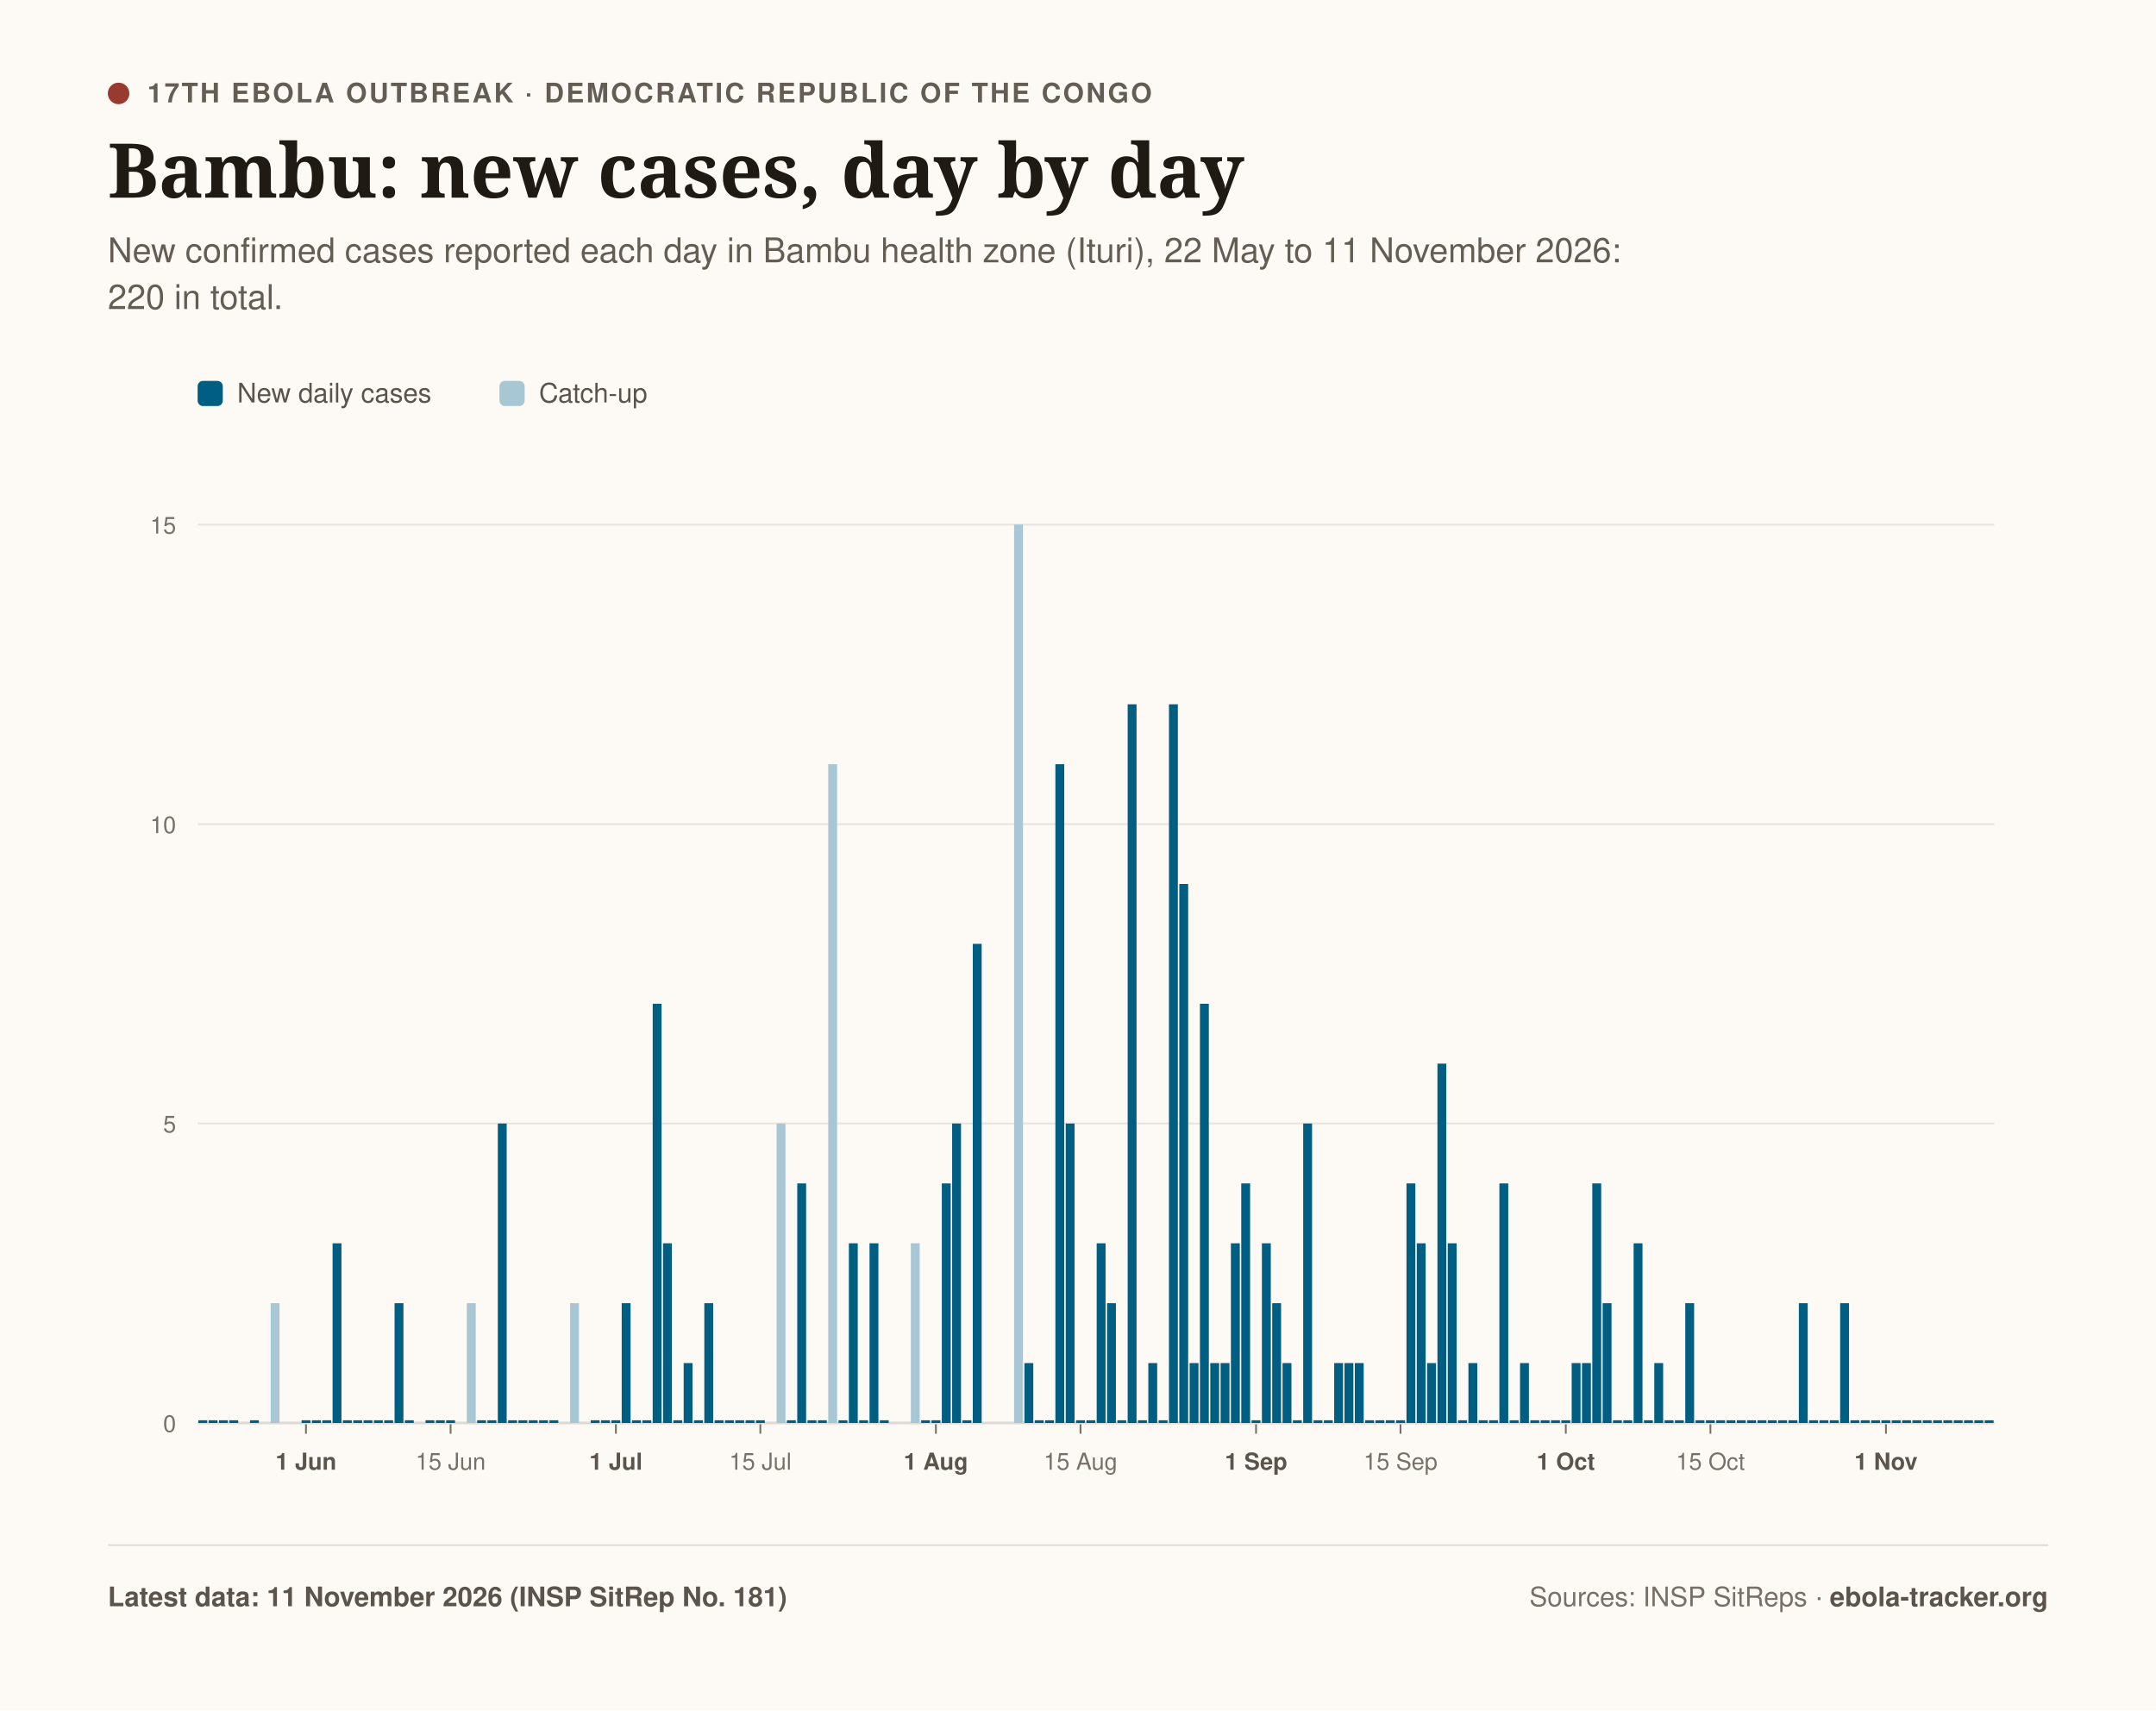
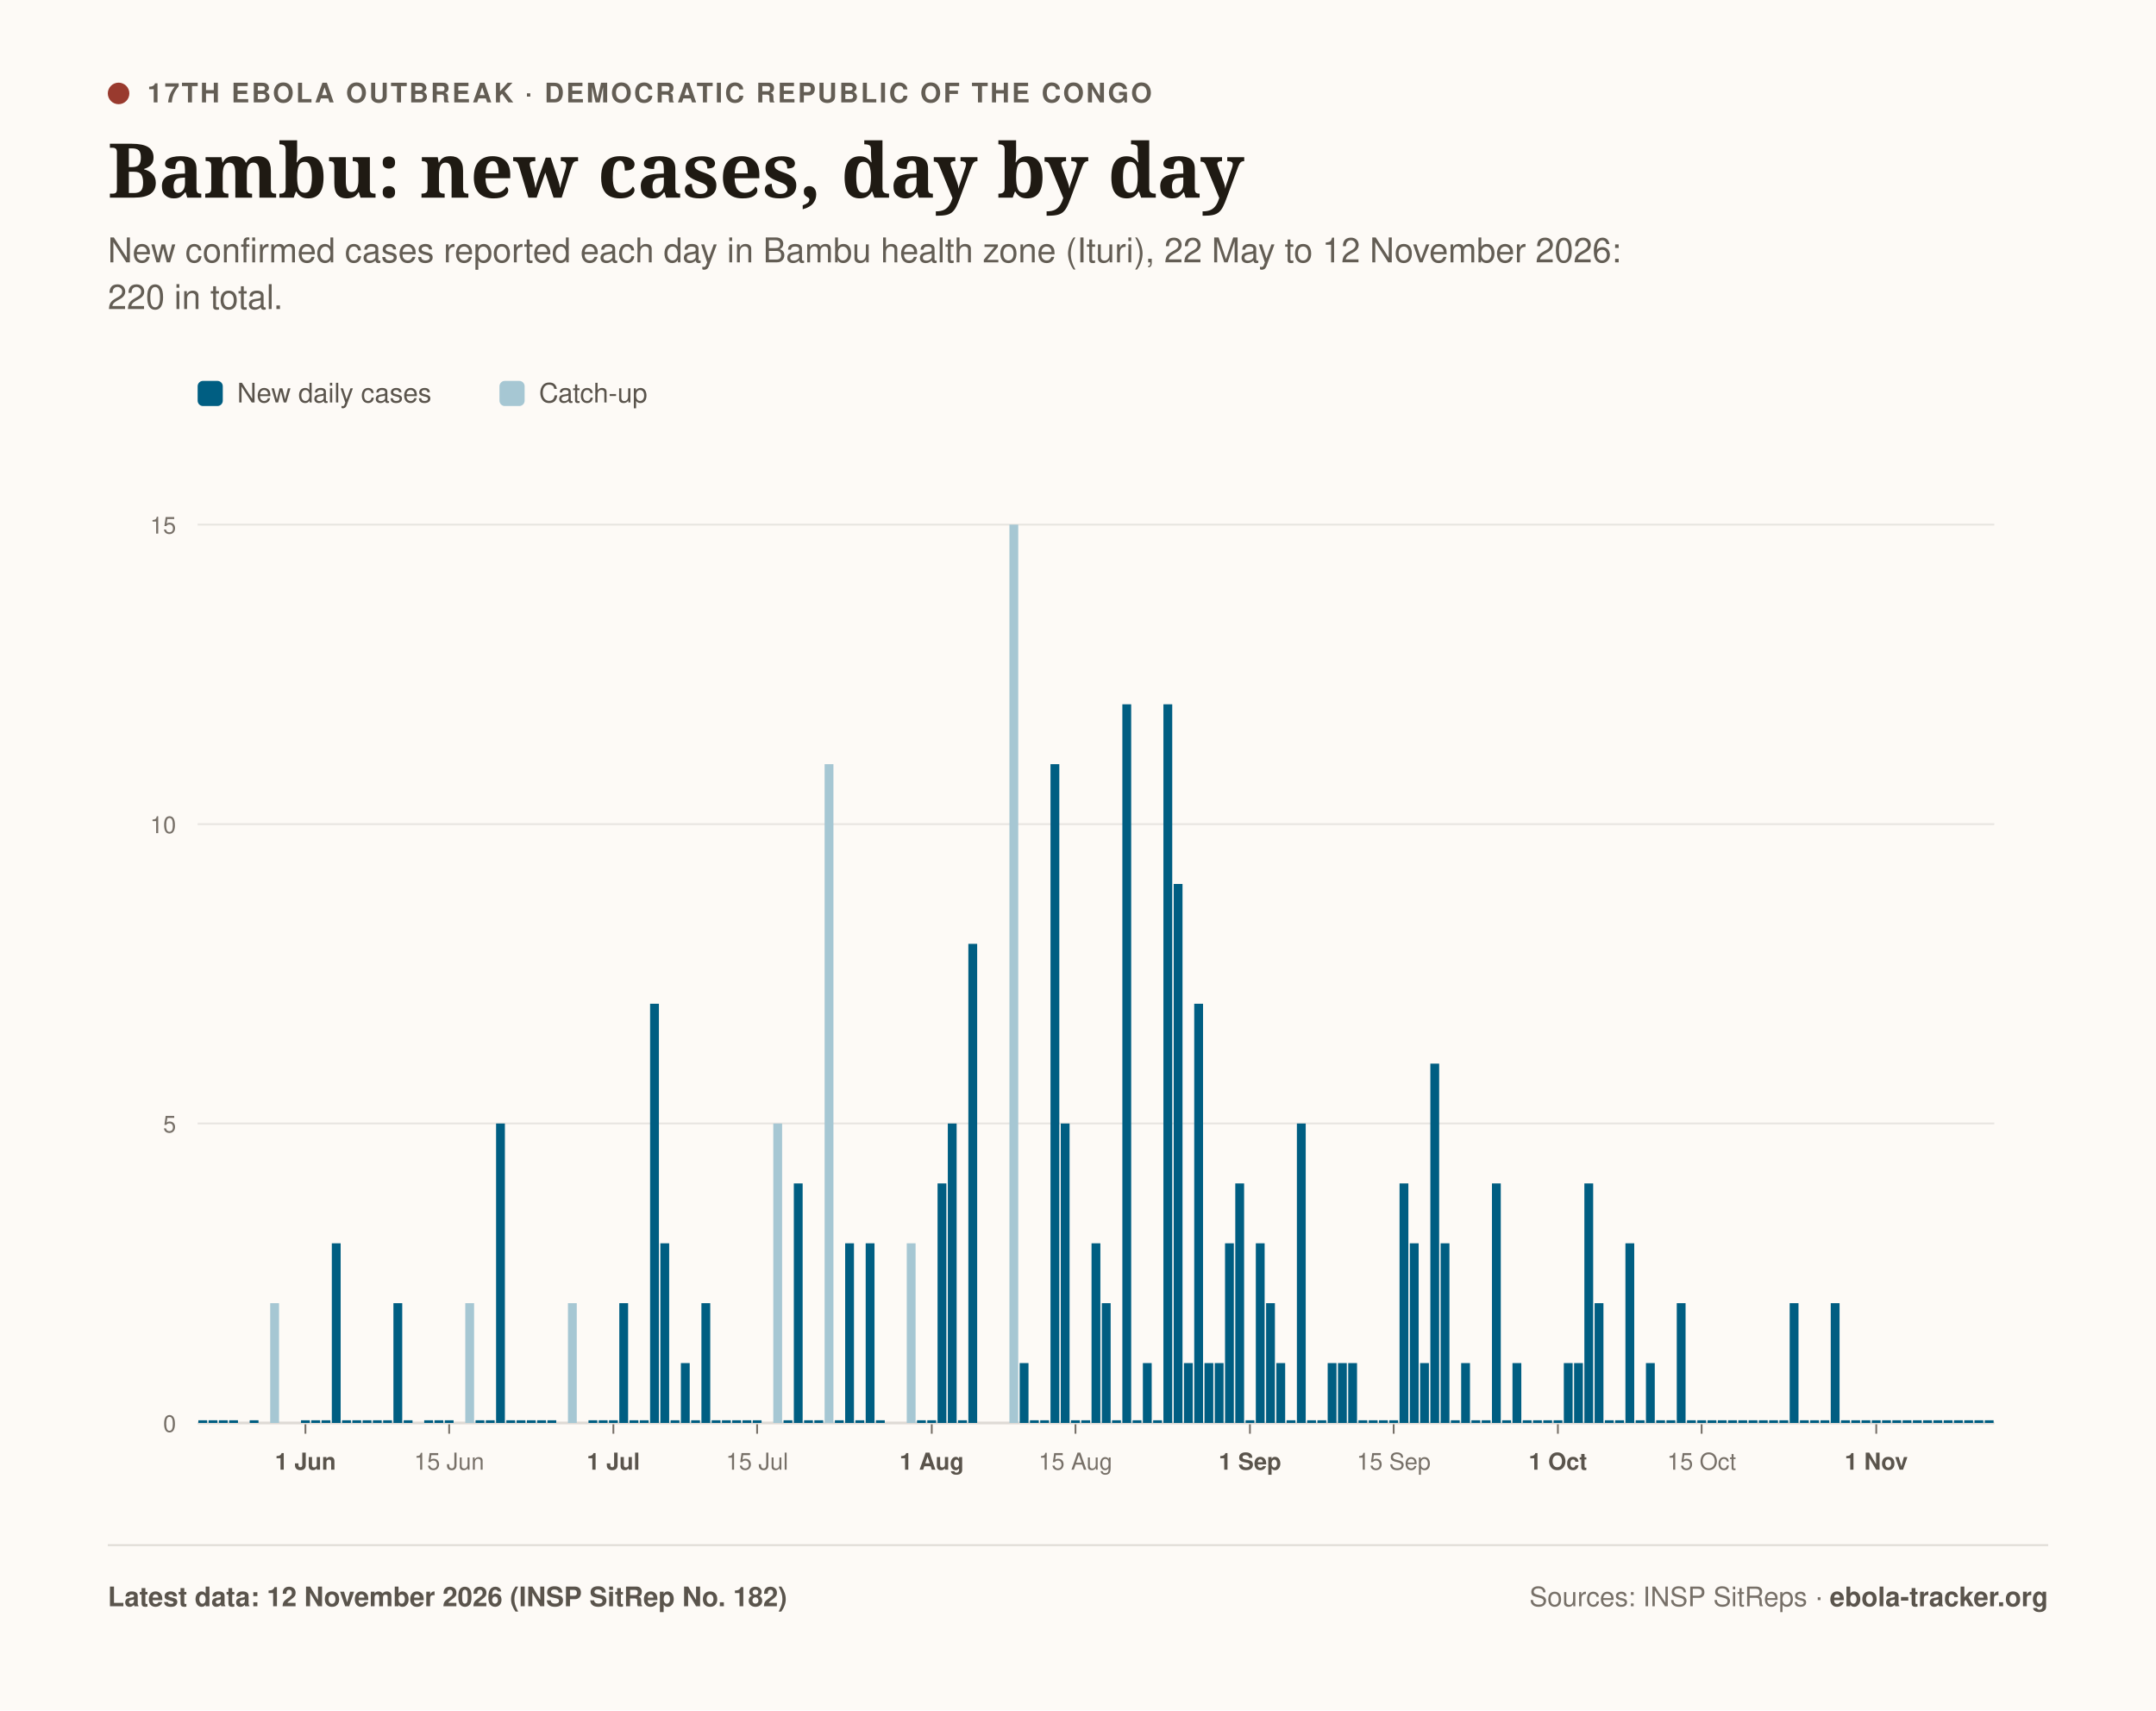
- <svg xmlns="http://www.w3.org/2000/svg" viewBox="0 0 1200 952" role="img" aria-label="Bambu: new cases, day by day. New confirmed cases reported each day in Bambu health zone (Ituri), 22 May to 11 November 2026: 220 in total.">
+ <svg xmlns="http://www.w3.org/2000/svg" viewBox="0 0 1200 952" role="img" aria-label="Bambu: new cases, day by day. New confirmed cases reported each day in Bambu health zone (Ituri), 22 May to 12 November 2026: 220 in total.">
  <rect width="1200" height="952" fill="#FDFAF6" />
  <circle cx="66" cy="52" r="6" fill="#993A2E" />
  <text x="82.0" y="57.0" font-family="'Public Sans',Helvetica,Arial,sans-serif" font-size="15" font-weight="700" fill="#635D54" text-anchor="start" letter-spacing=".08em">17TH EBOLA OUTBREAK · DEMOCRATIC REPUBLIC OF THE CONGO</text>
  <text x="60.0" y="110.0" font-family="'Source Serif 4',Georgia,serif" font-size="42" font-weight="600" fill="#1F1A13" text-anchor="start">Bambu: new cases, day by day</text>
-   <text x="60.0" y="146.0" font-family="'Public Sans',Helvetica,Arial,sans-serif" font-size="19" font-weight="400" fill="#635D54" text-anchor="start">New confirmed cases reported each day in Bambu health zone (Ituri), 22 May to 11 November 2026:</text>
+   <text x="60.0" y="146.0" font-family="'Public Sans',Helvetica,Arial,sans-serif" font-size="19" font-weight="400" fill="#635D54" text-anchor="start">New confirmed cases reported each day in Bambu health zone (Ituri), 22 May to 12 November 2026:</text>
  <text x="60.0" y="172.0" font-family="'Public Sans',Helvetica,Arial,sans-serif" font-size="19" font-weight="400" fill="#635D54" text-anchor="start">220 in total.</text>
  <rect x="110" y="212" width="14" height="14" rx="3" fill="#005E82" />
  <text x="132.0" y="224.0" font-family="'Public Sans',Helvetica,Arial,sans-serif" font-size="15" font-weight="400" fill="#5A544C" text-anchor="start">New daily cases</text>
  <rect x="278" y="212" width="14" height="14" rx="3" fill="#a6c7d3" />
  <text x="300.0" y="224.0" font-family="'Public Sans',Helvetica,Arial,sans-serif" font-size="15" font-weight="400" fill="#5A544C" text-anchor="start">Catch-up</text>
  <line x1="110" x2="1110" y1="792.0" y2="792.0" stroke="#E7E4E0" />
  <text x="98.0" y="797.0" font-family="'Public Sans',Helvetica,Arial,sans-serif" font-size="13" font-weight="400" fill="#777068" text-anchor="end">0</text>
  <line x1="110" x2="1110" y1="625.3" y2="625.3" stroke="#E7E4E0" />
  <text x="98.0" y="630.3" font-family="'Public Sans',Helvetica,Arial,sans-serif" font-size="13" font-weight="400" fill="#777068" text-anchor="end">5</text>
  <line x1="110" x2="1110" y1="458.7" y2="458.7" stroke="#E7E4E0" />
  <text x="98.0" y="463.7" font-family="'Public Sans',Helvetica,Arial,sans-serif" font-size="13" font-weight="400" fill="#777068" text-anchor="end">10</text>
  <line x1="110" x2="1110" y1="292.0" y2="292.0" stroke="#E7E4E0" />
  <text x="98.0" y="297.0" font-family="'Public Sans',Helvetica,Arial,sans-serif" font-size="13" font-weight="400" fill="#777068" text-anchor="end">15</text>
-   <line x1="170.3" x2="170.3" y1="792" y2="798" stroke="#777068" />
-   <text x="170.3" y="818.0" font-family="'Public Sans',Helvetica,Arial,sans-serif" font-size="13" font-weight="600" fill="#5A544C" text-anchor="middle">1 Jun</text>
-   <line x1="250.8" x2="250.8" y1="792" y2="798" stroke="#777068" />
-   <text x="250.8" y="818.0" font-family="'Public Sans',Helvetica,Arial,sans-serif" font-size="13" font-weight="400" fill="#777068" text-anchor="middle">15 Jun</text>
-   <line x1="342.8" x2="342.8" y1="792" y2="798" stroke="#777068" />
-   <text x="342.8" y="818.0" font-family="'Public Sans',Helvetica,Arial,sans-serif" font-size="13" font-weight="600" fill="#5A544C" text-anchor="middle">1 Jul</text>
-   <line x1="423.2" x2="423.2" y1="792" y2="798" stroke="#777068" />
-   <text x="423.2" y="818.0" font-family="'Public Sans',Helvetica,Arial,sans-serif" font-size="13" font-weight="400" fill="#777068" text-anchor="middle">15 Jul</text>
-   <line x1="520.9" x2="520.9" y1="792" y2="798" stroke="#777068" />
-   <text x="520.9" y="818.0" font-family="'Public Sans',Helvetica,Arial,sans-serif" font-size="13" font-weight="600" fill="#5A544C" text-anchor="middle">1 Aug</text>
-   <line x1="601.4" x2="601.4" y1="792" y2="798" stroke="#777068" />
-   <text x="601.4" y="818.0" font-family="'Public Sans',Helvetica,Arial,sans-serif" font-size="13" font-weight="400" fill="#777068" text-anchor="middle">15 Aug</text>
-   <line x1="699.1" x2="699.1" y1="792" y2="798" stroke="#777068" />
-   <text x="699.1" y="818.0" font-family="'Public Sans',Helvetica,Arial,sans-serif" font-size="13" font-weight="600" fill="#5A544C" text-anchor="middle">1 Sep</text>
-   <line x1="779.5" x2="779.5" y1="792" y2="798" stroke="#777068" />
-   <text x="779.5" y="818.0" font-family="'Public Sans',Helvetica,Arial,sans-serif" font-size="13" font-weight="400" fill="#777068" text-anchor="middle">15 Sep</text>
-   <line x1="871.5" x2="871.5" y1="792" y2="798" stroke="#777068" />
-   <text x="871.5" y="818.0" font-family="'Public Sans',Helvetica,Arial,sans-serif" font-size="13" font-weight="600" fill="#5A544C" text-anchor="middle">1 Oct</text>
-   <line x1="952.0" x2="952.0" y1="792" y2="798" stroke="#777068" />
-   <text x="952.0" y="818.0" font-family="'Public Sans',Helvetica,Arial,sans-serif" font-size="13" font-weight="400" fill="#777068" text-anchor="middle">15 Oct</text>
-   <line x1="1049.7" x2="1049.7" y1="792" y2="798" stroke="#777068" />
-   <text x="1049.7" y="818.0" font-family="'Public Sans',Helvetica,Arial,sans-serif" font-size="13" font-weight="600" fill="#5A544C" text-anchor="middle">1 Nov</text>
+   <line x1="170.0" x2="170.0" y1="792" y2="798" stroke="#777068" />
+   <text x="170.0" y="818.0" font-family="'Public Sans',Helvetica,Arial,sans-serif" font-size="13" font-weight="600" fill="#5A544C" text-anchor="middle">1 Jun</text>
+   <line x1="250.0" x2="250.0" y1="792" y2="798" stroke="#777068" />
+   <text x="250.0" y="818.0" font-family="'Public Sans',Helvetica,Arial,sans-serif" font-size="13" font-weight="400" fill="#777068" text-anchor="middle">15 Jun</text>
+   <line x1="341.4" x2="341.4" y1="792" y2="798" stroke="#777068" />
+   <text x="341.4" y="818.0" font-family="'Public Sans',Helvetica,Arial,sans-serif" font-size="13" font-weight="600" fill="#5A544C" text-anchor="middle">1 Jul</text>
+   <line x1="421.4" x2="421.4" y1="792" y2="798" stroke="#777068" />
+   <text x="421.4" y="818.0" font-family="'Public Sans',Helvetica,Arial,sans-serif" font-size="13" font-weight="400" fill="#777068" text-anchor="middle">15 Jul</text>
+   <line x1="518.6" x2="518.6" y1="792" y2="798" stroke="#777068" />
+   <text x="518.6" y="818.0" font-family="'Public Sans',Helvetica,Arial,sans-serif" font-size="13" font-weight="600" fill="#5A544C" text-anchor="middle">1 Aug</text>
+   <line x1="598.6" x2="598.6" y1="792" y2="798" stroke="#777068" />
+   <text x="598.6" y="818.0" font-family="'Public Sans',Helvetica,Arial,sans-serif" font-size="13" font-weight="400" fill="#777068" text-anchor="middle">15 Aug</text>
+   <line x1="695.7" x2="695.7" y1="792" y2="798" stroke="#777068" />
+   <text x="695.7" y="818.0" font-family="'Public Sans',Helvetica,Arial,sans-serif" font-size="13" font-weight="600" fill="#5A544C" text-anchor="middle">1 Sep</text>
+   <line x1="775.7" x2="775.7" y1="792" y2="798" stroke="#777068" />
+   <text x="775.7" y="818.0" font-family="'Public Sans',Helvetica,Arial,sans-serif" font-size="13" font-weight="400" fill="#777068" text-anchor="middle">15 Sep</text>
+   <line x1="867.1" x2="867.1" y1="792" y2="798" stroke="#777068" />
+   <text x="867.1" y="818.0" font-family="'Public Sans',Helvetica,Arial,sans-serif" font-size="13" font-weight="600" fill="#5A544C" text-anchor="middle">1 Oct</text>
+   <line x1="947.1" x2="947.1" y1="792" y2="798" stroke="#777068" />
+   <text x="947.1" y="818.0" font-family="'Public Sans',Helvetica,Arial,sans-serif" font-size="13" font-weight="400" fill="#777068" text-anchor="middle">15 Oct</text>
+   <line x1="1044.3" x2="1044.3" y1="792" y2="798" stroke="#777068" />
+   <text x="1044.3" y="818.0" font-family="'Public Sans',Helvetica,Arial,sans-serif" font-size="13" font-weight="600" fill="#5A544C" text-anchor="middle">1 Nov</text>
  <line x1="110" x2="1110" y1="792" y2="792" stroke="#DEDAD5" stroke-width="1.5" />
-   <rect x="110.40" y="790.50" width="4.94" height="1.50" fill="#005E82" />
-   <rect x="116.15" y="790.50" width="4.94" height="1.50" fill="#005E82" />
-   <rect x="121.90" y="790.50" width="4.94" height="1.50" fill="#005E82" />
-   <rect x="127.64" y="790.50" width="4.94" height="1.50" fill="#005E82" />
-   <rect x="139.14" y="790.50" width="4.94" height="1.50" fill="#005E82" />
-   <rect x="150.63" y="725.33" width="4.94" height="66.67" fill="#a6c7d3" />
-   <rect x="167.87" y="790.50" width="4.94" height="1.50" fill="#005E82" />
-   <rect x="173.62" y="790.50" width="4.94" height="1.50" fill="#005E82" />
-   <rect x="179.37" y="790.50" width="4.94" height="1.50" fill="#005E82" />
-   <rect x="185.11" y="692.00" width="4.94" height="100.00" fill="#005E82" />
-   <rect x="190.86" y="790.50" width="4.94" height="1.50" fill="#005E82" />
-   <rect x="196.61" y="790.50" width="4.94" height="1.50" fill="#005E82" />
-   <rect x="202.36" y="790.50" width="4.94" height="1.50" fill="#005E82" />
-   <rect x="208.10" y="790.50" width="4.94" height="1.50" fill="#005E82" />
-   <rect x="213.85" y="790.50" width="4.94" height="1.50" fill="#005E82" />
-   <rect x="219.60" y="725.33" width="4.94" height="66.67" fill="#005E82" />
-   <rect x="225.34" y="790.50" width="4.94" height="1.50" fill="#005E82" />
-   <rect x="236.84" y="790.50" width="4.94" height="1.50" fill="#005E82" />
-   <rect x="242.59" y="790.50" width="4.94" height="1.50" fill="#005E82" />
-   <rect x="248.33" y="790.50" width="4.94" height="1.50" fill="#005E82" />
-   <rect x="259.83" y="725.33" width="4.94" height="66.67" fill="#a6c7d3" />
-   <rect x="265.57" y="790.50" width="4.94" height="1.50" fill="#005E82" />
-   <rect x="271.32" y="790.50" width="4.94" height="1.50" fill="#005E82" />
-   <rect x="277.07" y="625.33" width="4.94" height="166.67" fill="#005E82" />
-   <rect x="282.82" y="790.50" width="4.94" height="1.50" fill="#005E82" />
-   <rect x="288.56" y="790.50" width="4.94" height="1.50" fill="#005E82" />
-   <rect x="294.31" y="790.50" width="4.94" height="1.50" fill="#005E82" />
-   <rect x="300.06" y="790.50" width="4.94" height="1.50" fill="#005E82" />
-   <rect x="305.80" y="790.50" width="4.94" height="1.50" fill="#005E82" />
-   <rect x="317.30" y="725.33" width="4.94" height="66.67" fill="#a6c7d3" />
-   <rect x="328.79" y="790.50" width="4.94" height="1.50" fill="#005E82" />
-   <rect x="334.54" y="790.50" width="4.94" height="1.50" fill="#005E82" />
-   <rect x="340.29" y="790.50" width="4.94" height="1.50" fill="#005E82" />
-   <rect x="346.03" y="725.33" width="4.94" height="66.67" fill="#005E82" />
-   <rect x="351.78" y="790.50" width="4.94" height="1.50" fill="#005E82" />
-   <rect x="357.53" y="790.50" width="4.94" height="1.50" fill="#005E82" />
-   <rect x="363.28" y="558.67" width="4.94" height="233.33" fill="#005E82" />
-   <rect x="369.02" y="692.00" width="4.94" height="100.00" fill="#005E82" />
-   <rect x="374.77" y="790.50" width="4.94" height="1.50" fill="#005E82" />
-   <rect x="380.52" y="758.67" width="4.94" height="33.33" fill="#005E82" />
-   <rect x="386.26" y="790.50" width="4.94" height="1.50" fill="#005E82" />
-   <rect x="392.01" y="725.33" width="4.94" height="66.67" fill="#005E82" />
-   <rect x="397.76" y="790.50" width="4.94" height="1.50" fill="#005E82" />
-   <rect x="403.51" y="790.50" width="4.94" height="1.50" fill="#005E82" />
-   <rect x="409.25" y="790.50" width="4.94" height="1.50" fill="#005E82" />
-   <rect x="415.00" y="790.50" width="4.94" height="1.50" fill="#005E82" />
-   <rect x="420.75" y="790.50" width="4.94" height="1.50" fill="#005E82" />
-   <rect x="432.24" y="625.33" width="4.94" height="166.67" fill="#a6c7d3" />
-   <rect x="437.99" y="790.50" width="4.94" height="1.50" fill="#005E82" />
-   <rect x="443.74" y="658.67" width="4.94" height="133.33" fill="#005E82" />
-   <rect x="449.48" y="790.50" width="4.94" height="1.50" fill="#005E82" />
-   <rect x="455.23" y="790.50" width="4.94" height="1.50" fill="#005E82" />
-   <rect x="460.98" y="425.33" width="4.94" height="366.67" fill="#a6c7d3" />
-   <rect x="466.72" y="790.50" width="4.94" height="1.50" fill="#005E82" />
-   <rect x="472.47" y="692.00" width="4.94" height="100.00" fill="#005E82" />
-   <rect x="478.22" y="790.50" width="4.94" height="1.50" fill="#005E82" />
-   <rect x="483.97" y="692.00" width="4.94" height="100.00" fill="#005E82" />
-   <rect x="489.71" y="790.50" width="4.94" height="1.50" fill="#005E82" />
-   <rect x="506.95" y="692.00" width="4.94" height="100.00" fill="#a6c7d3" />
-   <rect x="512.70" y="790.50" width="4.94" height="1.50" fill="#005E82" />
-   <rect x="518.45" y="790.50" width="4.94" height="1.50" fill="#005E82" />
-   <rect x="524.20" y="658.67" width="4.94" height="133.33" fill="#005E82" />
-   <rect x="529.94" y="625.33" width="4.94" height="166.67" fill="#005E82" />
-   <rect x="535.69" y="790.50" width="4.94" height="1.50" fill="#005E82" />
-   <rect x="541.44" y="525.33" width="4.94" height="266.67" fill="#005E82" />
-   <rect x="564.43" y="292.00" width="4.94" height="500.00" fill="#a6c7d3" />
-   <rect x="570.17" y="758.67" width="4.94" height="33.33" fill="#005E82" />
-   <rect x="575.92" y="790.50" width="4.94" height="1.50" fill="#005E82" />
-   <rect x="581.67" y="790.50" width="4.94" height="1.50" fill="#005E82" />
-   <rect x="587.41" y="425.33" width="4.94" height="366.67" fill="#005E82" />
-   <rect x="593.16" y="625.33" width="4.94" height="166.67" fill="#005E82" />
-   <rect x="598.91" y="790.50" width="4.94" height="1.50" fill="#005E82" />
-   <rect x="604.66" y="790.50" width="4.94" height="1.50" fill="#005E82" />
-   <rect x="610.40" y="692.00" width="4.94" height="100.00" fill="#005E82" />
-   <rect x="616.15" y="725.33" width="4.94" height="66.67" fill="#005E82" />
-   <rect x="621.90" y="790.50" width="4.94" height="1.50" fill="#005E82" />
-   <rect x="627.64" y="392.00" width="4.94" height="400.00" fill="#005E82" />
-   <rect x="633.39" y="790.50" width="4.94" height="1.50" fill="#005E82" />
-   <rect x="639.14" y="758.67" width="4.94" height="33.33" fill="#005E82" />
-   <rect x="644.89" y="790.50" width="4.94" height="1.50" fill="#005E82" />
-   <rect x="650.63" y="392.00" width="4.94" height="400.00" fill="#005E82" />
-   <rect x="656.38" y="492.00" width="4.94" height="300.00" fill="#005E82" />
-   <rect x="662.13" y="758.67" width="4.94" height="33.33" fill="#005E82" />
-   <rect x="667.87" y="558.67" width="4.94" height="233.33" fill="#005E82" />
-   <rect x="673.62" y="758.67" width="4.94" height="33.33" fill="#005E82" />
-   <rect x="679.37" y="758.67" width="4.94" height="33.33" fill="#005E82" />
-   <rect x="685.11" y="692.00" width="4.94" height="100.00" fill="#005E82" />
-   <rect x="690.86" y="658.67" width="4.94" height="133.33" fill="#005E82" />
-   <rect x="696.61" y="790.50" width="4.94" height="1.50" fill="#005E82" />
-   <rect x="702.36" y="692.00" width="4.94" height="100.00" fill="#005E82" />
-   <rect x="708.10" y="725.33" width="4.94" height="66.67" fill="#005E82" />
-   <rect x="713.85" y="758.67" width="4.94" height="33.33" fill="#005E82" />
-   <rect x="719.60" y="790.50" width="4.94" height="1.50" fill="#005E82" />
-   <rect x="725.34" y="625.33" width="4.94" height="166.67" fill="#005E82" />
-   <rect x="731.09" y="790.50" width="4.94" height="1.50" fill="#005E82" />
-   <rect x="736.84" y="790.50" width="4.94" height="1.50" fill="#005E82" />
-   <rect x="742.59" y="758.67" width="4.94" height="33.33" fill="#005E82" />
-   <rect x="748.33" y="758.67" width="4.94" height="33.33" fill="#005E82" />
-   <rect x="754.08" y="758.67" width="4.94" height="33.33" fill="#005E82" />
-   <rect x="759.83" y="790.50" width="4.94" height="1.50" fill="#005E82" />
-   <rect x="765.57" y="790.50" width="4.94" height="1.50" fill="#005E82" />
-   <rect x="771.32" y="790.50" width="4.94" height="1.50" fill="#005E82" />
-   <rect x="777.07" y="790.50" width="4.94" height="1.50" fill="#005E82" />
-   <rect x="782.82" y="658.67" width="4.94" height="133.33" fill="#005E82" />
-   <rect x="788.56" y="692.00" width="4.94" height="100.00" fill="#005E82" />
-   <rect x="794.31" y="758.67" width="4.94" height="33.33" fill="#005E82" />
-   <rect x="800.06" y="592.00" width="4.94" height="200.00" fill="#005E82" />
-   <rect x="805.80" y="692.00" width="4.94" height="100.00" fill="#005E82" />
-   <rect x="811.55" y="790.50" width="4.94" height="1.50" fill="#005E82" />
-   <rect x="817.30" y="758.67" width="4.94" height="33.33" fill="#005E82" />
-   <rect x="823.05" y="790.50" width="4.94" height="1.50" fill="#005E82" />
-   <rect x="828.79" y="790.50" width="4.94" height="1.50" fill="#005E82" />
-   <rect x="834.54" y="658.67" width="4.94" height="133.33" fill="#005E82" />
-   <rect x="840.29" y="790.50" width="4.94" height="1.50" fill="#005E82" />
-   <rect x="846.03" y="758.67" width="4.94" height="33.33" fill="#005E82" />
-   <rect x="851.78" y="790.50" width="4.94" height="1.50" fill="#005E82" />
-   <rect x="857.53" y="790.50" width="4.94" height="1.50" fill="#005E82" />
-   <rect x="863.28" y="790.50" width="4.94" height="1.50" fill="#005E82" />
-   <rect x="869.02" y="790.50" width="4.94" height="1.50" fill="#005E82" />
-   <rect x="874.77" y="758.67" width="4.94" height="33.33" fill="#005E82" />
-   <rect x="880.52" y="758.67" width="4.94" height="33.33" fill="#005E82" />
-   <rect x="886.26" y="658.67" width="4.94" height="133.33" fill="#005E82" />
-   <rect x="892.01" y="725.33" width="4.94" height="66.67" fill="#005E82" />
-   <rect x="897.76" y="790.50" width="4.94" height="1.50" fill="#005E82" />
-   <rect x="903.51" y="790.50" width="4.94" height="1.50" fill="#005E82" />
-   <rect x="909.25" y="692.00" width="4.94" height="100.00" fill="#005E82" />
-   <rect x="915.00" y="790.50" width="4.94" height="1.50" fill="#005E82" />
-   <rect x="920.75" y="758.67" width="4.94" height="33.33" fill="#005E82" />
-   <rect x="926.49" y="790.50" width="4.94" height="1.50" fill="#005E82" />
-   <rect x="932.24" y="790.50" width="4.94" height="1.50" fill="#005E82" />
-   <rect x="937.99" y="725.33" width="4.94" height="66.67" fill="#005E82" />
-   <rect x="943.74" y="790.50" width="4.94" height="1.50" fill="#005E82" />
-   <rect x="949.48" y="790.50" width="4.94" height="1.50" fill="#005E82" />
-   <rect x="955.23" y="790.50" width="4.94" height="1.50" fill="#005E82" />
-   <rect x="960.98" y="790.50" width="4.94" height="1.50" fill="#005E82" />
-   <rect x="966.72" y="790.50" width="4.94" height="1.50" fill="#005E82" />
-   <rect x="972.47" y="790.50" width="4.94" height="1.50" fill="#005E82" />
-   <rect x="978.22" y="790.50" width="4.94" height="1.50" fill="#005E82" />
-   <rect x="983.97" y="790.50" width="4.94" height="1.50" fill="#005E82" />
-   <rect x="989.71" y="790.50" width="4.94" height="1.50" fill="#005E82" />
-   <rect x="995.46" y="790.50" width="4.94" height="1.50" fill="#005E82" />
-   <rect x="1001.21" y="725.33" width="4.94" height="66.67" fill="#005E82" />
-   <rect x="1006.95" y="790.50" width="4.94" height="1.50" fill="#005E82" />
-   <rect x="1012.70" y="790.50" width="4.94" height="1.50" fill="#005E82" />
-   <rect x="1018.45" y="790.50" width="4.94" height="1.50" fill="#005E82" />
-   <rect x="1024.20" y="725.33" width="4.94" height="66.67" fill="#005E82" />
-   <rect x="1029.94" y="790.50" width="4.94" height="1.50" fill="#005E82" />
-   <rect x="1035.69" y="790.50" width="4.94" height="1.50" fill="#005E82" />
-   <rect x="1041.44" y="790.50" width="4.94" height="1.50" fill="#005E82" />
-   <rect x="1047.18" y="790.50" width="4.94" height="1.50" fill="#005E82" />
-   <rect x="1052.93" y="790.50" width="4.94" height="1.50" fill="#005E82" />
-   <rect x="1058.68" y="790.50" width="4.94" height="1.50" fill="#005E82" />
-   <rect x="1064.43" y="790.50" width="4.94" height="1.50" fill="#005E82" />
-   <rect x="1070.17" y="790.50" width="4.94" height="1.50" fill="#005E82" />
-   <rect x="1075.92" y="790.50" width="4.94" height="1.50" fill="#005E82" />
-   <rect x="1081.67" y="790.50" width="4.94" height="1.50" fill="#005E82" />
-   <rect x="1087.41" y="790.50" width="4.94" height="1.50" fill="#005E82" />
-   <rect x="1093.16" y="790.50" width="4.94" height="1.50" fill="#005E82" />
-   <rect x="1098.91" y="790.50" width="4.94" height="1.50" fill="#005E82" />
-   <rect x="1104.66" y="790.50" width="4.94" height="1.50" fill="#005E82" />
+   <rect x="110.40" y="790.50" width="4.91" height="1.50" fill="#005E82" />
+   <rect x="116.11" y="790.50" width="4.91" height="1.50" fill="#005E82" />
+   <rect x="121.83" y="790.50" width="4.91" height="1.50" fill="#005E82" />
+   <rect x="127.54" y="790.50" width="4.91" height="1.50" fill="#005E82" />
+   <rect x="138.97" y="790.50" width="4.91" height="1.50" fill="#005E82" />
+   <rect x="150.40" y="725.33" width="4.91" height="66.67" fill="#a6c7d3" />
+   <rect x="167.54" y="790.50" width="4.91" height="1.50" fill="#005E82" />
+   <rect x="173.26" y="790.50" width="4.91" height="1.50" fill="#005E82" />
+   <rect x="178.97" y="790.50" width="4.91" height="1.50" fill="#005E82" />
+   <rect x="184.69" y="692.00" width="4.91" height="100.00" fill="#005E82" />
+   <rect x="190.40" y="790.50" width="4.91" height="1.50" fill="#005E82" />
+   <rect x="196.11" y="790.50" width="4.91" height="1.50" fill="#005E82" />
+   <rect x="201.83" y="790.50" width="4.91" height="1.50" fill="#005E82" />
+   <rect x="207.54" y="790.50" width="4.91" height="1.50" fill="#005E82" />
+   <rect x="213.26" y="790.50" width="4.91" height="1.50" fill="#005E82" />
+   <rect x="218.97" y="725.33" width="4.91" height="66.67" fill="#005E82" />
+   <rect x="224.69" y="790.50" width="4.91" height="1.50" fill="#005E82" />
+   <rect x="236.11" y="790.50" width="4.91" height="1.50" fill="#005E82" />
+   <rect x="241.83" y="790.50" width="4.91" height="1.50" fill="#005E82" />
+   <rect x="247.54" y="790.50" width="4.91" height="1.50" fill="#005E82" />
+   <rect x="258.97" y="725.33" width="4.91" height="66.67" fill="#a6c7d3" />
+   <rect x="264.69" y="790.50" width="4.91" height="1.50" fill="#005E82" />
+   <rect x="270.40" y="790.50" width="4.91" height="1.50" fill="#005E82" />
+   <rect x="276.11" y="625.33" width="4.91" height="166.67" fill="#005E82" />
+   <rect x="281.83" y="790.50" width="4.91" height="1.50" fill="#005E82" />
+   <rect x="287.54" y="790.50" width="4.91" height="1.50" fill="#005E82" />
+   <rect x="293.26" y="790.50" width="4.91" height="1.50" fill="#005E82" />
+   <rect x="298.97" y="790.50" width="4.91" height="1.50" fill="#005E82" />
+   <rect x="304.69" y="790.50" width="4.91" height="1.50" fill="#005E82" />
+   <rect x="316.11" y="725.33" width="4.91" height="66.67" fill="#a6c7d3" />
+   <rect x="327.54" y="790.50" width="4.91" height="1.50" fill="#005E82" />
+   <rect x="333.26" y="790.50" width="4.91" height="1.50" fill="#005E82" />
+   <rect x="338.97" y="790.50" width="4.91" height="1.50" fill="#005E82" />
+   <rect x="344.69" y="725.33" width="4.91" height="66.67" fill="#005E82" />
+   <rect x="350.40" y="790.50" width="4.91" height="1.50" fill="#005E82" />
+   <rect x="356.11" y="790.50" width="4.91" height="1.50" fill="#005E82" />
+   <rect x="361.83" y="558.67" width="4.91" height="233.33" fill="#005E82" />
+   <rect x="367.54" y="692.00" width="4.91" height="100.00" fill="#005E82" />
+   <rect x="373.26" y="790.50" width="4.91" height="1.50" fill="#005E82" />
+   <rect x="378.97" y="758.67" width="4.91" height="33.33" fill="#005E82" />
+   <rect x="384.69" y="790.50" width="4.91" height="1.50" fill="#005E82" />
+   <rect x="390.40" y="725.33" width="4.91" height="66.67" fill="#005E82" />
+   <rect x="396.11" y="790.50" width="4.91" height="1.50" fill="#005E82" />
+   <rect x="401.83" y="790.50" width="4.91" height="1.50" fill="#005E82" />
+   <rect x="407.54" y="790.50" width="4.91" height="1.50" fill="#005E82" />
+   <rect x="413.26" y="790.50" width="4.91" height="1.50" fill="#005E82" />
+   <rect x="418.97" y="790.50" width="4.91" height="1.50" fill="#005E82" />
+   <rect x="430.40" y="625.33" width="4.91" height="166.67" fill="#a6c7d3" />
+   <rect x="436.11" y="790.50" width="4.91" height="1.50" fill="#005E82" />
+   <rect x="441.83" y="658.67" width="4.91" height="133.33" fill="#005E82" />
+   <rect x="447.54" y="790.50" width="4.91" height="1.50" fill="#005E82" />
+   <rect x="453.26" y="790.50" width="4.91" height="1.50" fill="#005E82" />
+   <rect x="458.97" y="425.33" width="4.91" height="366.67" fill="#a6c7d3" />
+   <rect x="464.69" y="790.50" width="4.91" height="1.50" fill="#005E82" />
+   <rect x="470.40" y="692.00" width="4.91" height="100.00" fill="#005E82" />
+   <rect x="476.11" y="790.50" width="4.91" height="1.50" fill="#005E82" />
+   <rect x="481.83" y="692.00" width="4.91" height="100.00" fill="#005E82" />
+   <rect x="487.54" y="790.50" width="4.91" height="1.50" fill="#005E82" />
+   <rect x="504.69" y="692.00" width="4.91" height="100.00" fill="#a6c7d3" />
+   <rect x="510.40" y="790.50" width="4.91" height="1.50" fill="#005E82" />
+   <rect x="516.11" y="790.50" width="4.91" height="1.50" fill="#005E82" />
+   <rect x="521.83" y="658.67" width="4.91" height="133.33" fill="#005E82" />
+   <rect x="527.54" y="625.33" width="4.91" height="166.67" fill="#005E82" />
+   <rect x="533.26" y="790.50" width="4.91" height="1.50" fill="#005E82" />
+   <rect x="538.97" y="525.33" width="4.91" height="266.67" fill="#005E82" />
+   <rect x="561.83" y="292.00" width="4.91" height="500.00" fill="#a6c7d3" />
+   <rect x="567.54" y="758.67" width="4.91" height="33.33" fill="#005E82" />
+   <rect x="573.26" y="790.50" width="4.91" height="1.50" fill="#005E82" />
+   <rect x="578.97" y="790.50" width="4.91" height="1.50" fill="#005E82" />
+   <rect x="584.69" y="425.33" width="4.91" height="366.67" fill="#005E82" />
+   <rect x="590.40" y="625.33" width="4.91" height="166.67" fill="#005E82" />
+   <rect x="596.11" y="790.50" width="4.91" height="1.50" fill="#005E82" />
+   <rect x="601.83" y="790.50" width="4.91" height="1.50" fill="#005E82" />
+   <rect x="607.54" y="692.00" width="4.91" height="100.00" fill="#005E82" />
+   <rect x="613.26" y="725.33" width="4.91" height="66.67" fill="#005E82" />
+   <rect x="618.97" y="790.50" width="4.91" height="1.50" fill="#005E82" />
+   <rect x="624.69" y="392.00" width="4.91" height="400.00" fill="#005E82" />
+   <rect x="630.40" y="790.50" width="4.91" height="1.50" fill="#005E82" />
+   <rect x="636.11" y="758.67" width="4.91" height="33.33" fill="#005E82" />
+   <rect x="641.83" y="790.50" width="4.91" height="1.50" fill="#005E82" />
+   <rect x="647.54" y="392.00" width="4.91" height="400.00" fill="#005E82" />
+   <rect x="653.26" y="492.00" width="4.91" height="300.00" fill="#005E82" />
+   <rect x="658.97" y="758.67" width="4.91" height="33.33" fill="#005E82" />
+   <rect x="664.69" y="558.67" width="4.91" height="233.33" fill="#005E82" />
+   <rect x="670.40" y="758.67" width="4.91" height="33.33" fill="#005E82" />
+   <rect x="676.11" y="758.67" width="4.91" height="33.33" fill="#005E82" />
+   <rect x="681.83" y="692.00" width="4.91" height="100.00" fill="#005E82" />
+   <rect x="687.54" y="658.67" width="4.91" height="133.33" fill="#005E82" />
+   <rect x="693.26" y="790.50" width="4.91" height="1.50" fill="#005E82" />
+   <rect x="698.97" y="692.00" width="4.91" height="100.00" fill="#005E82" />
+   <rect x="704.69" y="725.33" width="4.91" height="66.67" fill="#005E82" />
+   <rect x="710.40" y="758.67" width="4.91" height="33.33" fill="#005E82" />
+   <rect x="716.11" y="790.50" width="4.91" height="1.50" fill="#005E82" />
+   <rect x="721.83" y="625.33" width="4.91" height="166.67" fill="#005E82" />
+   <rect x="727.54" y="790.50" width="4.91" height="1.50" fill="#005E82" />
+   <rect x="733.26" y="790.50" width="4.91" height="1.50" fill="#005E82" />
+   <rect x="738.97" y="758.67" width="4.91" height="33.33" fill="#005E82" />
+   <rect x="744.69" y="758.67" width="4.91" height="33.33" fill="#005E82" />
+   <rect x="750.40" y="758.67" width="4.91" height="33.33" fill="#005E82" />
+   <rect x="756.11" y="790.50" width="4.91" height="1.50" fill="#005E82" />
+   <rect x="761.83" y="790.50" width="4.91" height="1.50" fill="#005E82" />
+   <rect x="767.54" y="790.50" width="4.91" height="1.50" fill="#005E82" />
+   <rect x="773.26" y="790.50" width="4.91" height="1.50" fill="#005E82" />
+   <rect x="778.97" y="658.67" width="4.91" height="133.33" fill="#005E82" />
+   <rect x="784.69" y="692.00" width="4.91" height="100.00" fill="#005E82" />
+   <rect x="790.40" y="758.67" width="4.91" height="33.33" fill="#005E82" />
+   <rect x="796.11" y="592.00" width="4.91" height="200.00" fill="#005E82" />
+   <rect x="801.83" y="692.00" width="4.91" height="100.00" fill="#005E82" />
+   <rect x="807.54" y="790.50" width="4.91" height="1.50" fill="#005E82" />
+   <rect x="813.26" y="758.67" width="4.91" height="33.33" fill="#005E82" />
+   <rect x="818.97" y="790.50" width="4.91" height="1.50" fill="#005E82" />
+   <rect x="824.69" y="790.50" width="4.91" height="1.50" fill="#005E82" />
+   <rect x="830.40" y="658.67" width="4.91" height="133.33" fill="#005E82" />
+   <rect x="836.11" y="790.50" width="4.91" height="1.50" fill="#005E82" />
+   <rect x="841.83" y="758.67" width="4.91" height="33.33" fill="#005E82" />
+   <rect x="847.54" y="790.50" width="4.91" height="1.50" fill="#005E82" />
+   <rect x="853.26" y="790.50" width="4.91" height="1.50" fill="#005E82" />
+   <rect x="858.97" y="790.50" width="4.91" height="1.50" fill="#005E82" />
+   <rect x="864.69" y="790.50" width="4.91" height="1.50" fill="#005E82" />
+   <rect x="870.40" y="758.67" width="4.91" height="33.33" fill="#005E82" />
+   <rect x="876.11" y="758.67" width="4.91" height="33.33" fill="#005E82" />
+   <rect x="881.83" y="658.67" width="4.91" height="133.33" fill="#005E82" />
+   <rect x="887.54" y="725.33" width="4.91" height="66.67" fill="#005E82" />
+   <rect x="893.26" y="790.50" width="4.91" height="1.50" fill="#005E82" />
+   <rect x="898.97" y="790.50" width="4.91" height="1.50" fill="#005E82" />
+   <rect x="904.69" y="692.00" width="4.91" height="100.00" fill="#005E82" />
+   <rect x="910.40" y="790.50" width="4.91" height="1.50" fill="#005E82" />
+   <rect x="916.11" y="758.67" width="4.91" height="33.33" fill="#005E82" />
+   <rect x="921.83" y="790.50" width="4.91" height="1.50" fill="#005E82" />
+   <rect x="927.54" y="790.50" width="4.91" height="1.50" fill="#005E82" />
+   <rect x="933.26" y="725.33" width="4.91" height="66.67" fill="#005E82" />
+   <rect x="938.97" y="790.50" width="4.91" height="1.50" fill="#005E82" />
+   <rect x="944.69" y="790.50" width="4.91" height="1.50" fill="#005E82" />
+   <rect x="950.40" y="790.50" width="4.91" height="1.50" fill="#005E82" />
+   <rect x="956.11" y="790.50" width="4.91" height="1.50" fill="#005E82" />
+   <rect x="961.83" y="790.50" width="4.91" height="1.50" fill="#005E82" />
+   <rect x="967.54" y="790.50" width="4.91" height="1.50" fill="#005E82" />
+   <rect x="973.26" y="790.50" width="4.91" height="1.50" fill="#005E82" />
+   <rect x="978.97" y="790.50" width="4.91" height="1.50" fill="#005E82" />
+   <rect x="984.69" y="790.50" width="4.91" height="1.50" fill="#005E82" />
+   <rect x="990.40" y="790.50" width="4.91" height="1.50" fill="#005E82" />
+   <rect x="996.11" y="725.33" width="4.91" height="66.67" fill="#005E82" />
+   <rect x="1001.83" y="790.50" width="4.91" height="1.50" fill="#005E82" />
+   <rect x="1007.54" y="790.50" width="4.91" height="1.50" fill="#005E82" />
+   <rect x="1013.26" y="790.50" width="4.91" height="1.50" fill="#005E82" />
+   <rect x="1018.97" y="725.33" width="4.91" height="66.67" fill="#005E82" />
+   <rect x="1024.69" y="790.50" width="4.91" height="1.50" fill="#005E82" />
+   <rect x="1030.40" y="790.50" width="4.91" height="1.50" fill="#005E82" />
+   <rect x="1036.11" y="790.50" width="4.91" height="1.50" fill="#005E82" />
+   <rect x="1041.83" y="790.50" width="4.91" height="1.50" fill="#005E82" />
+   <rect x="1047.54" y="790.50" width="4.91" height="1.50" fill="#005E82" />
+   <rect x="1053.26" y="790.50" width="4.91" height="1.50" fill="#005E82" />
+   <rect x="1058.97" y="790.50" width="4.91" height="1.50" fill="#005E82" />
+   <rect x="1064.69" y="790.50" width="4.91" height="1.50" fill="#005E82" />
+   <rect x="1070.40" y="790.50" width="4.91" height="1.50" fill="#005E82" />
+   <rect x="1076.11" y="790.50" width="4.91" height="1.50" fill="#005E82" />
+   <rect x="1081.83" y="790.50" width="4.91" height="1.50" fill="#005E82" />
+   <rect x="1087.54" y="790.50" width="4.91" height="1.50" fill="#005E82" />
+   <rect x="1093.26" y="790.50" width="4.91" height="1.50" fill="#005E82" />
+   <rect x="1098.97" y="790.50" width="4.91" height="1.50" fill="#005E82" />
+   <rect x="1104.69" y="790.50" width="4.91" height="1.50" fill="#005E82" />
  <line x1="60" x2="1140" y1="860" y2="860" stroke="#DEDAD5" />
-   <text x="60.0" y="894.0" font-family="'Public Sans',Helvetica,Arial,sans-serif" font-size="15" font-weight="600" fill="#5A544C" text-anchor="start">Latest data: 11 November 2026 (INSP SitRep No. 181)</text>
+   <text x="60.0" y="894.0" font-family="'Public Sans',Helvetica,Arial,sans-serif" font-size="15" font-weight="600" fill="#5A544C" text-anchor="start">Latest data: 12 November 2026 (INSP SitRep No. 182)</text>
  <text x="1140" y="894" text-anchor="end" font-family="'Public Sans',Helvetica,Arial,sans-serif" font-size="15" fill="#777068">Sources: INSP SitReps · <tspan font-weight="700" fill="#5A544C">ebola-tracker.org</tspan>
  </text>
</svg>
